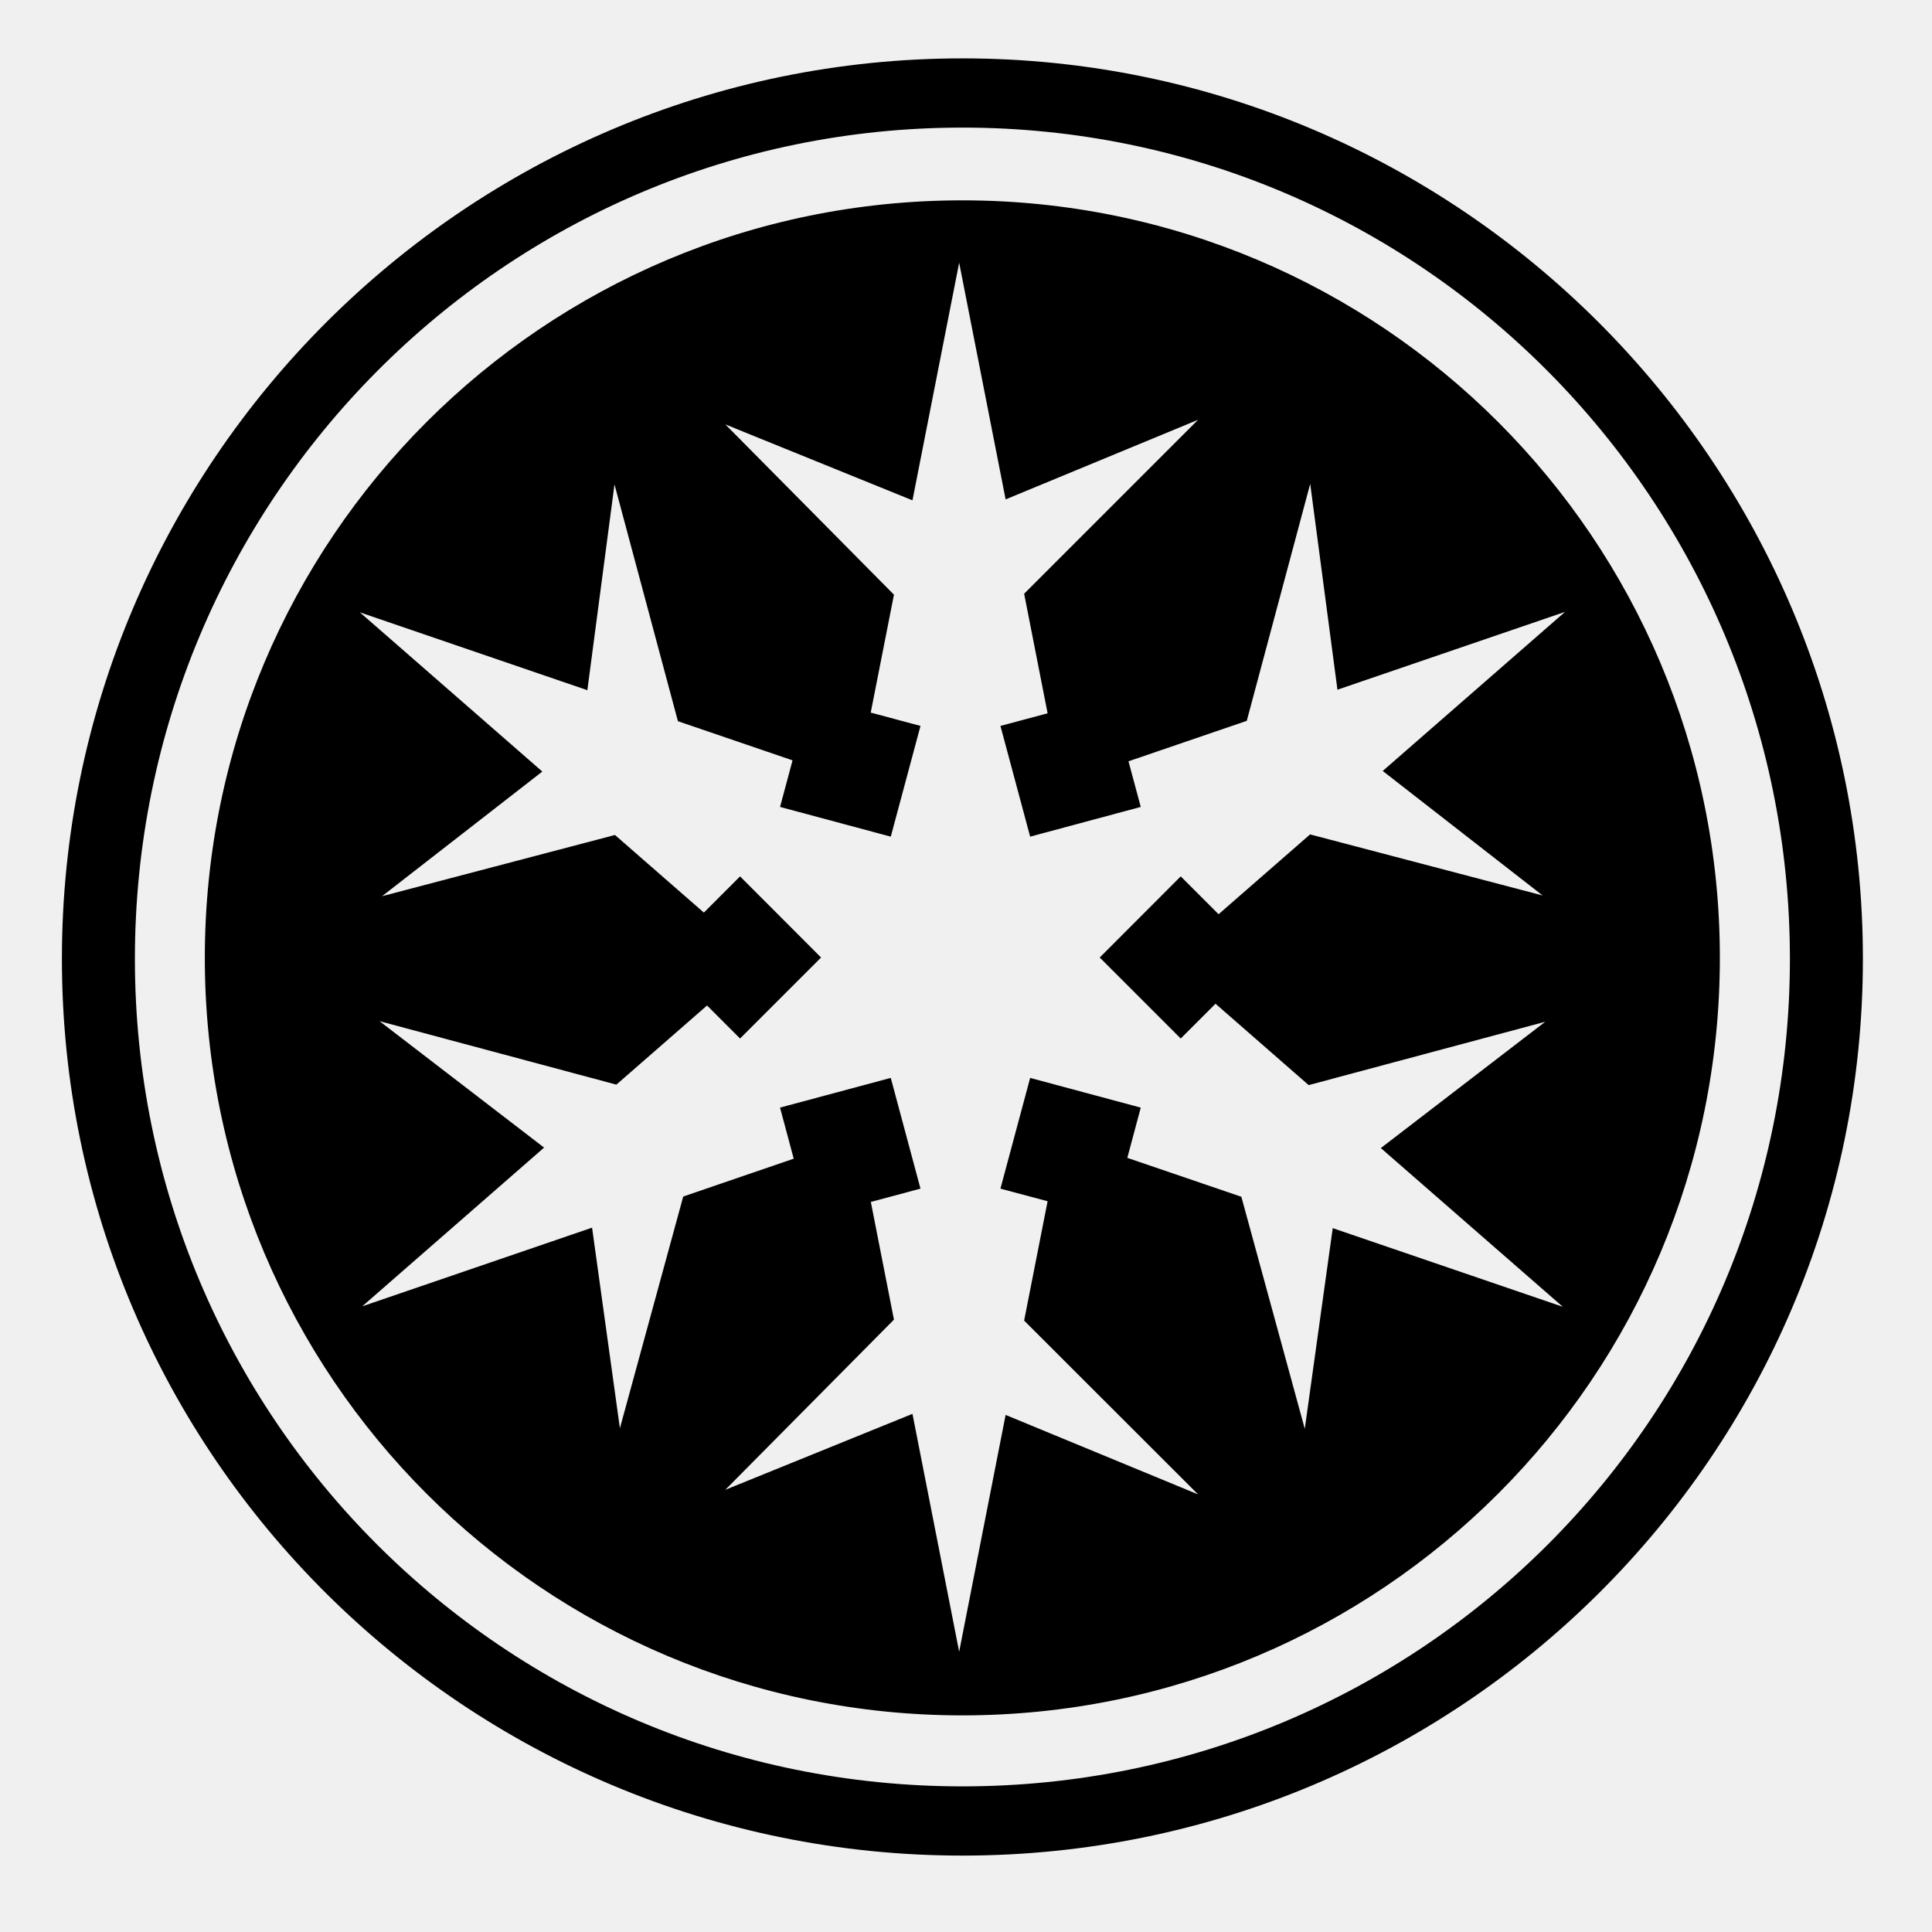
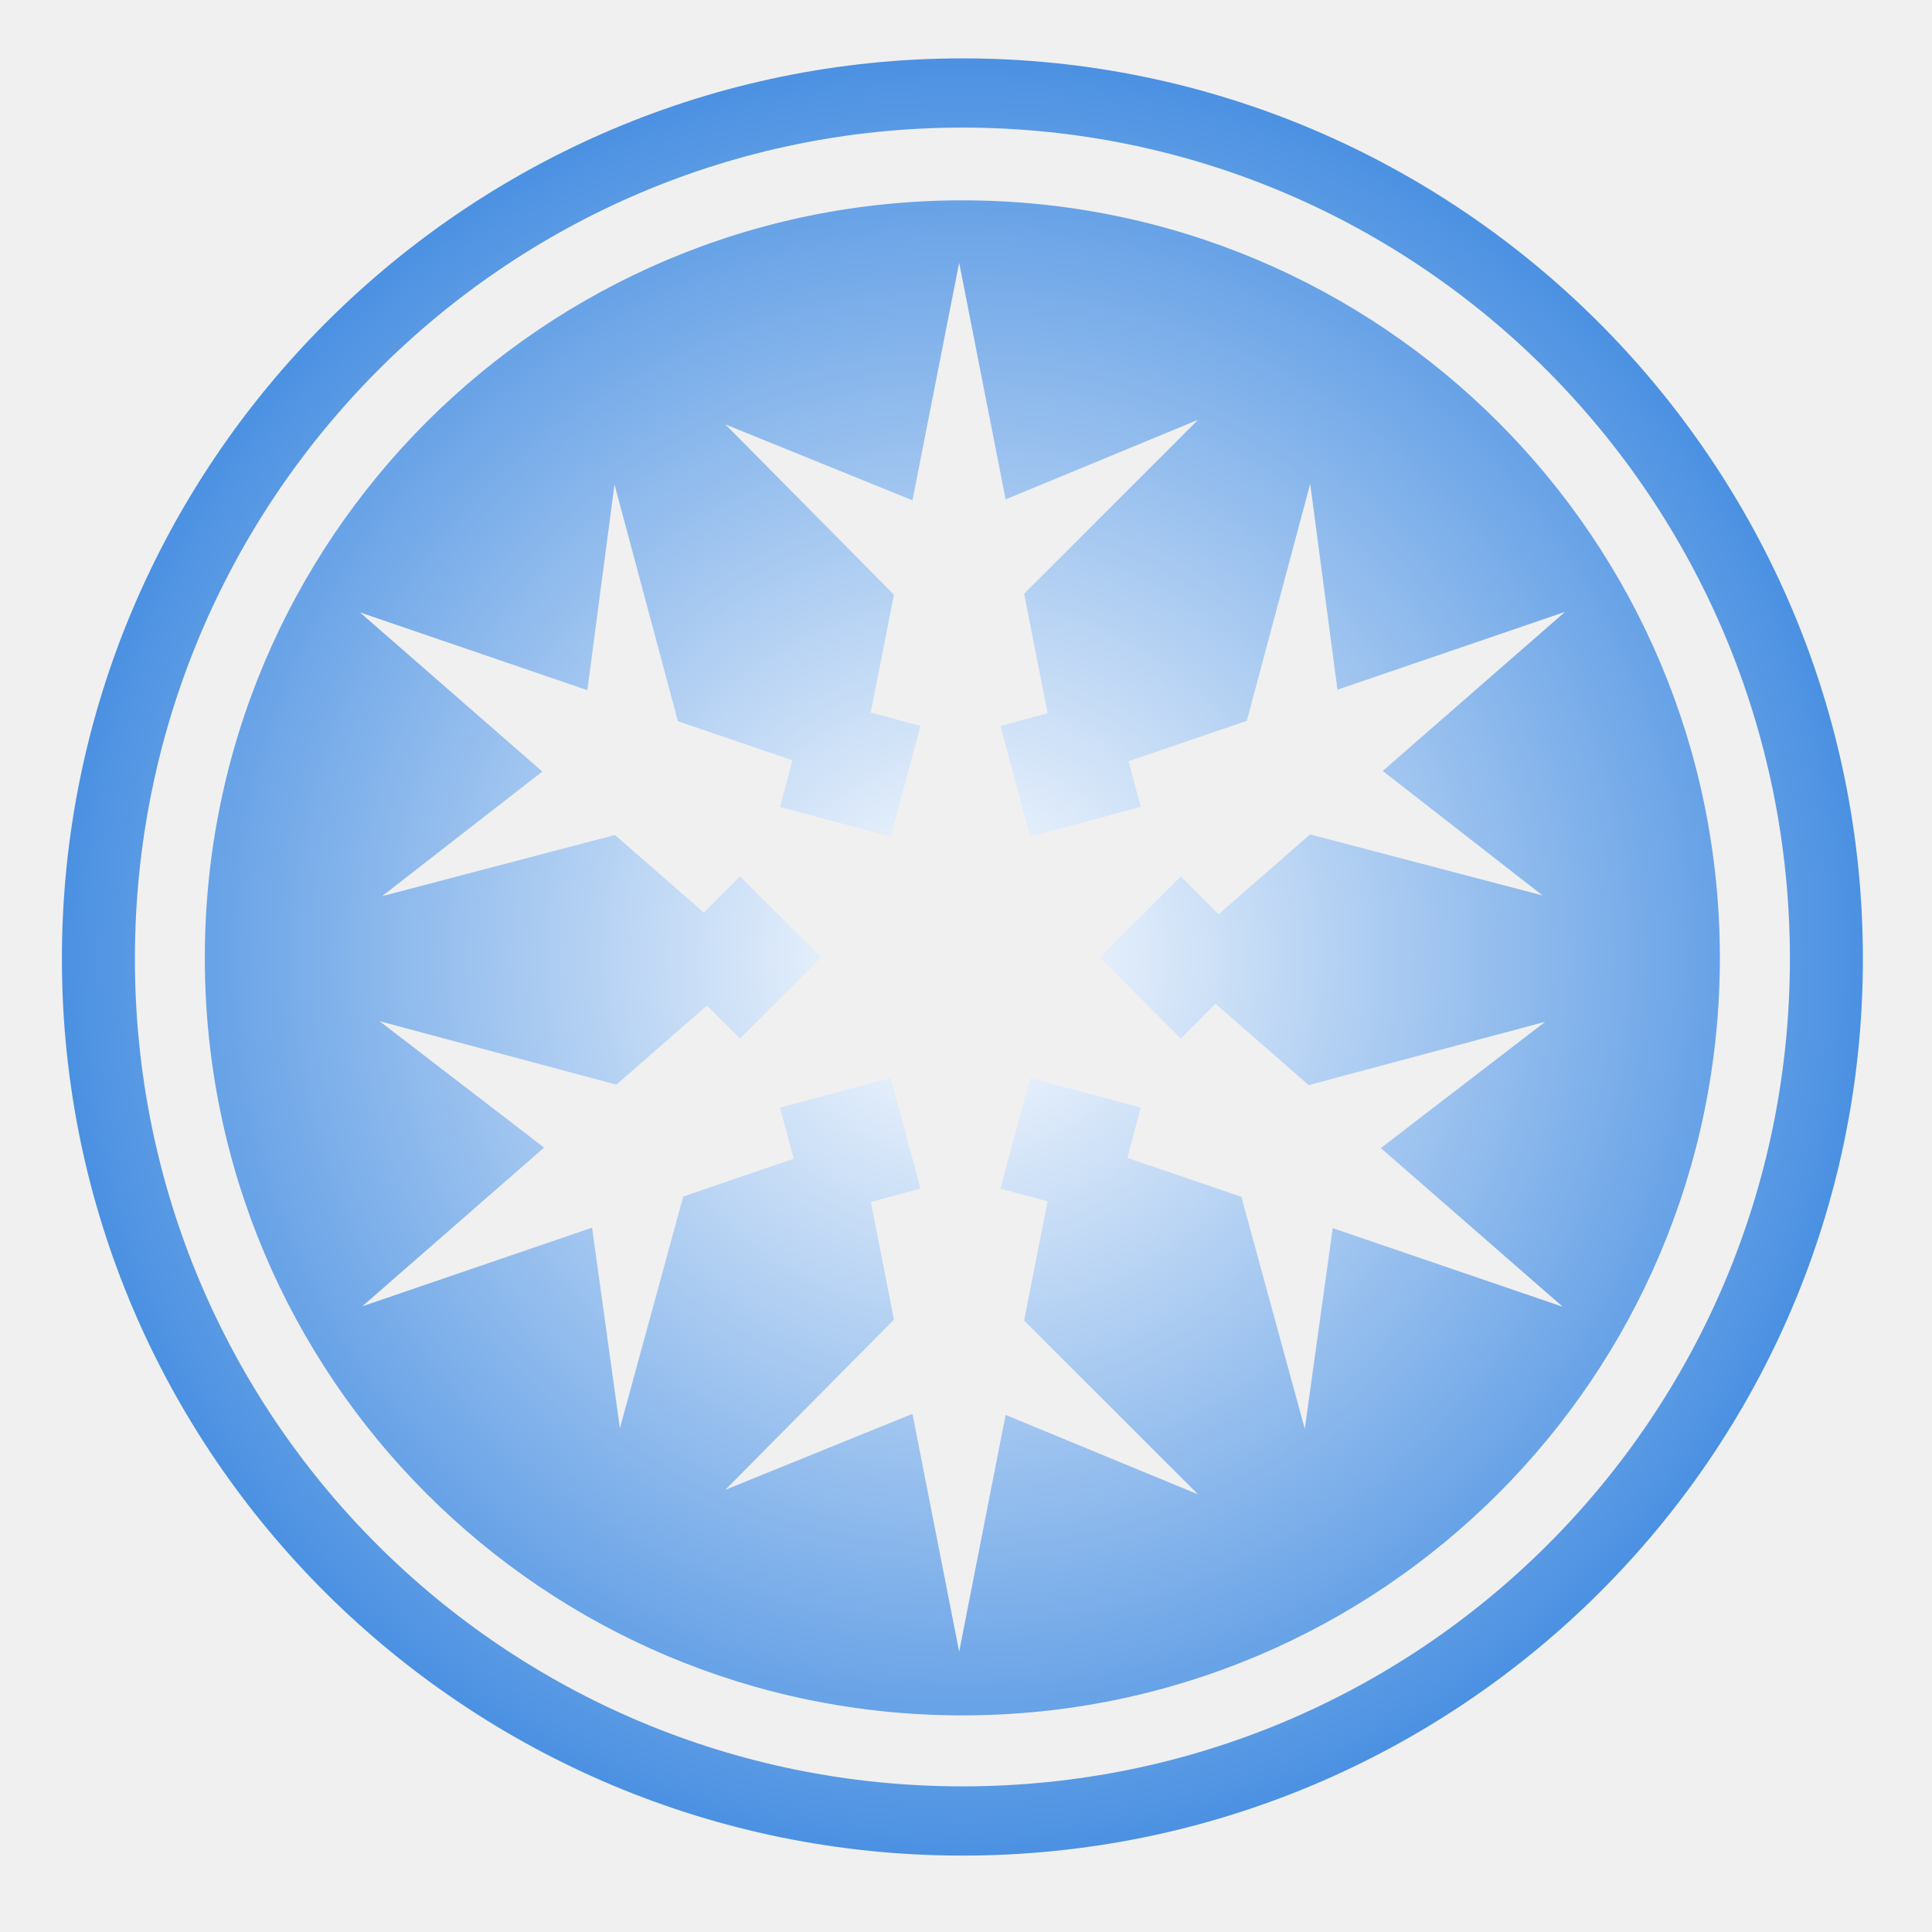
<svg xmlns="http://www.w3.org/2000/svg" viewBox="0 0 512 512" style="height: 512px; width: 512px;">
-   <path d="M0 0h512v512H0z" fill="#ffffff" fill-opacity="0" />
+   <defs>
+     <radialGradient id="gradient-1">
+       <stop offset="0%" stop-color="#ffffff" stop-opacity="1" />
+       <stop offset="100%" stop-color="#4a90e2" stop-opacity="1" />
+     </radialGradient>
+   </defs>
+   <path d="M0 0h512v512H0z" fill="#d6cca9" fill-opacity="0" />
  <g class="" transform="translate(0,0)" style="touch-action: none;">
-     <path d="M255.063 15.47c-131.508 0-238.657 107.12-238.657 238.624S123.558 491.75 255.062 491.75c131.505 0 238.625-106.15 238.625-237.656 0-131.504-107.117-238.625-238.625-238.625zm0 18.343c121.407 0 219.28 98.877 219.28 220.28 0 121.408-97.877 219.313-219.28 219.313-121.404 0-219.313-97.91-219.313-219.312 0-121.404 97.905-220.28 219.313-220.28zm-.032 19.28c-110.986 0-200.75 89.763-200.75 200.75 0 110.988 89.764 200.75 200.75 200.75 110.99 0 200.75-89.762 200.75-200.75 0-110.987-89.76-200.75-200.75-200.75zm-.843 16.532l12.313 62.72 51-21.095-46.094 46.094 6.22 31.687-12.5 3.345L273 221.72l29.313-7.876-3.25-12.094 31.343-10.72 16.813-62.81 7.217 54.56 60.313-20.624-48.313 42.156 42.375 33-61.625-16.187-24.25 21.156-10.03-10.03-21.47 21.5 21.47 21.47 9.218-9.22 24.688 21.563L409.5 270.78l-43.563 33.47 48.22 42.063-60.97-20.844-7.406 53.186-16.81-61.5-30.22-10.312 3.563-13.313L273 285.657 265.125 315l12.5 3.344-6.22 31.625 46.095 46.06-51-21.06-12.313 62.75-12.375-63.033-49.593 20.125 44.686-45.093-6.125-31.19 13.157-3.53-7.875-29.344-29.343 7.875 3.624 13.533-29.28 10.03L164.28 378.5l-7.374-53.156L96 346.188l48.188-42.063-43.594-33.5 62.75 16.813 24.03-20.97 8.75 8.75 21.47-21.468-21.47-21.5-9.593 9.594-23.56-20.563-61.72 16.22 42.47-33.03-48.345-42.19 60.28 20.626 7.19-54.53 16.81 62.75 30.376 10.374-3.31 12.344 29.343 7.875 7.875-29.345-13.188-3.53 6.156-31.25-44.687-45.126 49.593 20.124 12.375-62.97z" fill="#000000" fill-opacity="1" />
+     <path d="M255.063 15.47c-131.508 0-238.657 107.12-238.657 238.624S123.558 491.75 255.062 491.75c131.505 0 238.625-106.15 238.625-237.656 0-131.504-107.117-238.625-238.625-238.625zm0 18.343c121.407 0 219.28 98.877 219.28 220.28 0 121.408-97.877 219.313-219.28 219.313-121.404 0-219.313-97.91-219.313-219.312 0-121.404 97.905-220.28 219.313-220.28zm-.032 19.28c-110.986 0-200.75 89.763-200.75 200.75 0 110.988 89.764 200.75 200.75 200.75 110.99 0 200.75-89.762 200.75-200.75 0-110.987-89.76-200.75-200.75-200.75zm-.843 16.532l12.313 62.72 51-21.095-46.094 46.094 6.22 31.687-12.5 3.345L273 221.72l29.313-7.876-3.25-12.094 31.343-10.72 16.813-62.81 7.217 54.56 60.313-20.624-48.313 42.156 42.375 33-61.625-16.187-24.25 21.156-10.03-10.03-21.47 21.5 21.47 21.47 9.218-9.22 24.688 21.563L409.5 270.78l-43.563 33.47 48.22 42.063-60.97-20.844-7.406 53.186-16.81-61.5-30.22-10.312 3.563-13.313L273 285.657 265.125 315l12.5 3.344-6.22 31.625 46.095 46.06-51-21.06-12.313 62.75-12.375-63.033-49.593 20.125 44.686-45.093-6.125-31.19 13.157-3.53-7.875-29.344-29.343 7.875 3.624 13.533-29.28 10.03L164.28 378.5l-7.374-53.156L96 346.188l48.188-42.063-43.594-33.5 62.75 16.813 24.03-20.97 8.75 8.75 21.47-21.468-21.47-21.5-9.593 9.594-23.56-20.563-61.72 16.22 42.47-33.03-48.345-42.19 60.28 20.626 7.19-54.53 16.81 62.75 30.376 10.374-3.31 12.344 29.343 7.875 7.875-29.345-13.188-3.53 6.156-31.25-44.687-45.126 49.593 20.124 12.375-62.97z" fill="url(#gradient-1)" />
  </g>
</svg>
